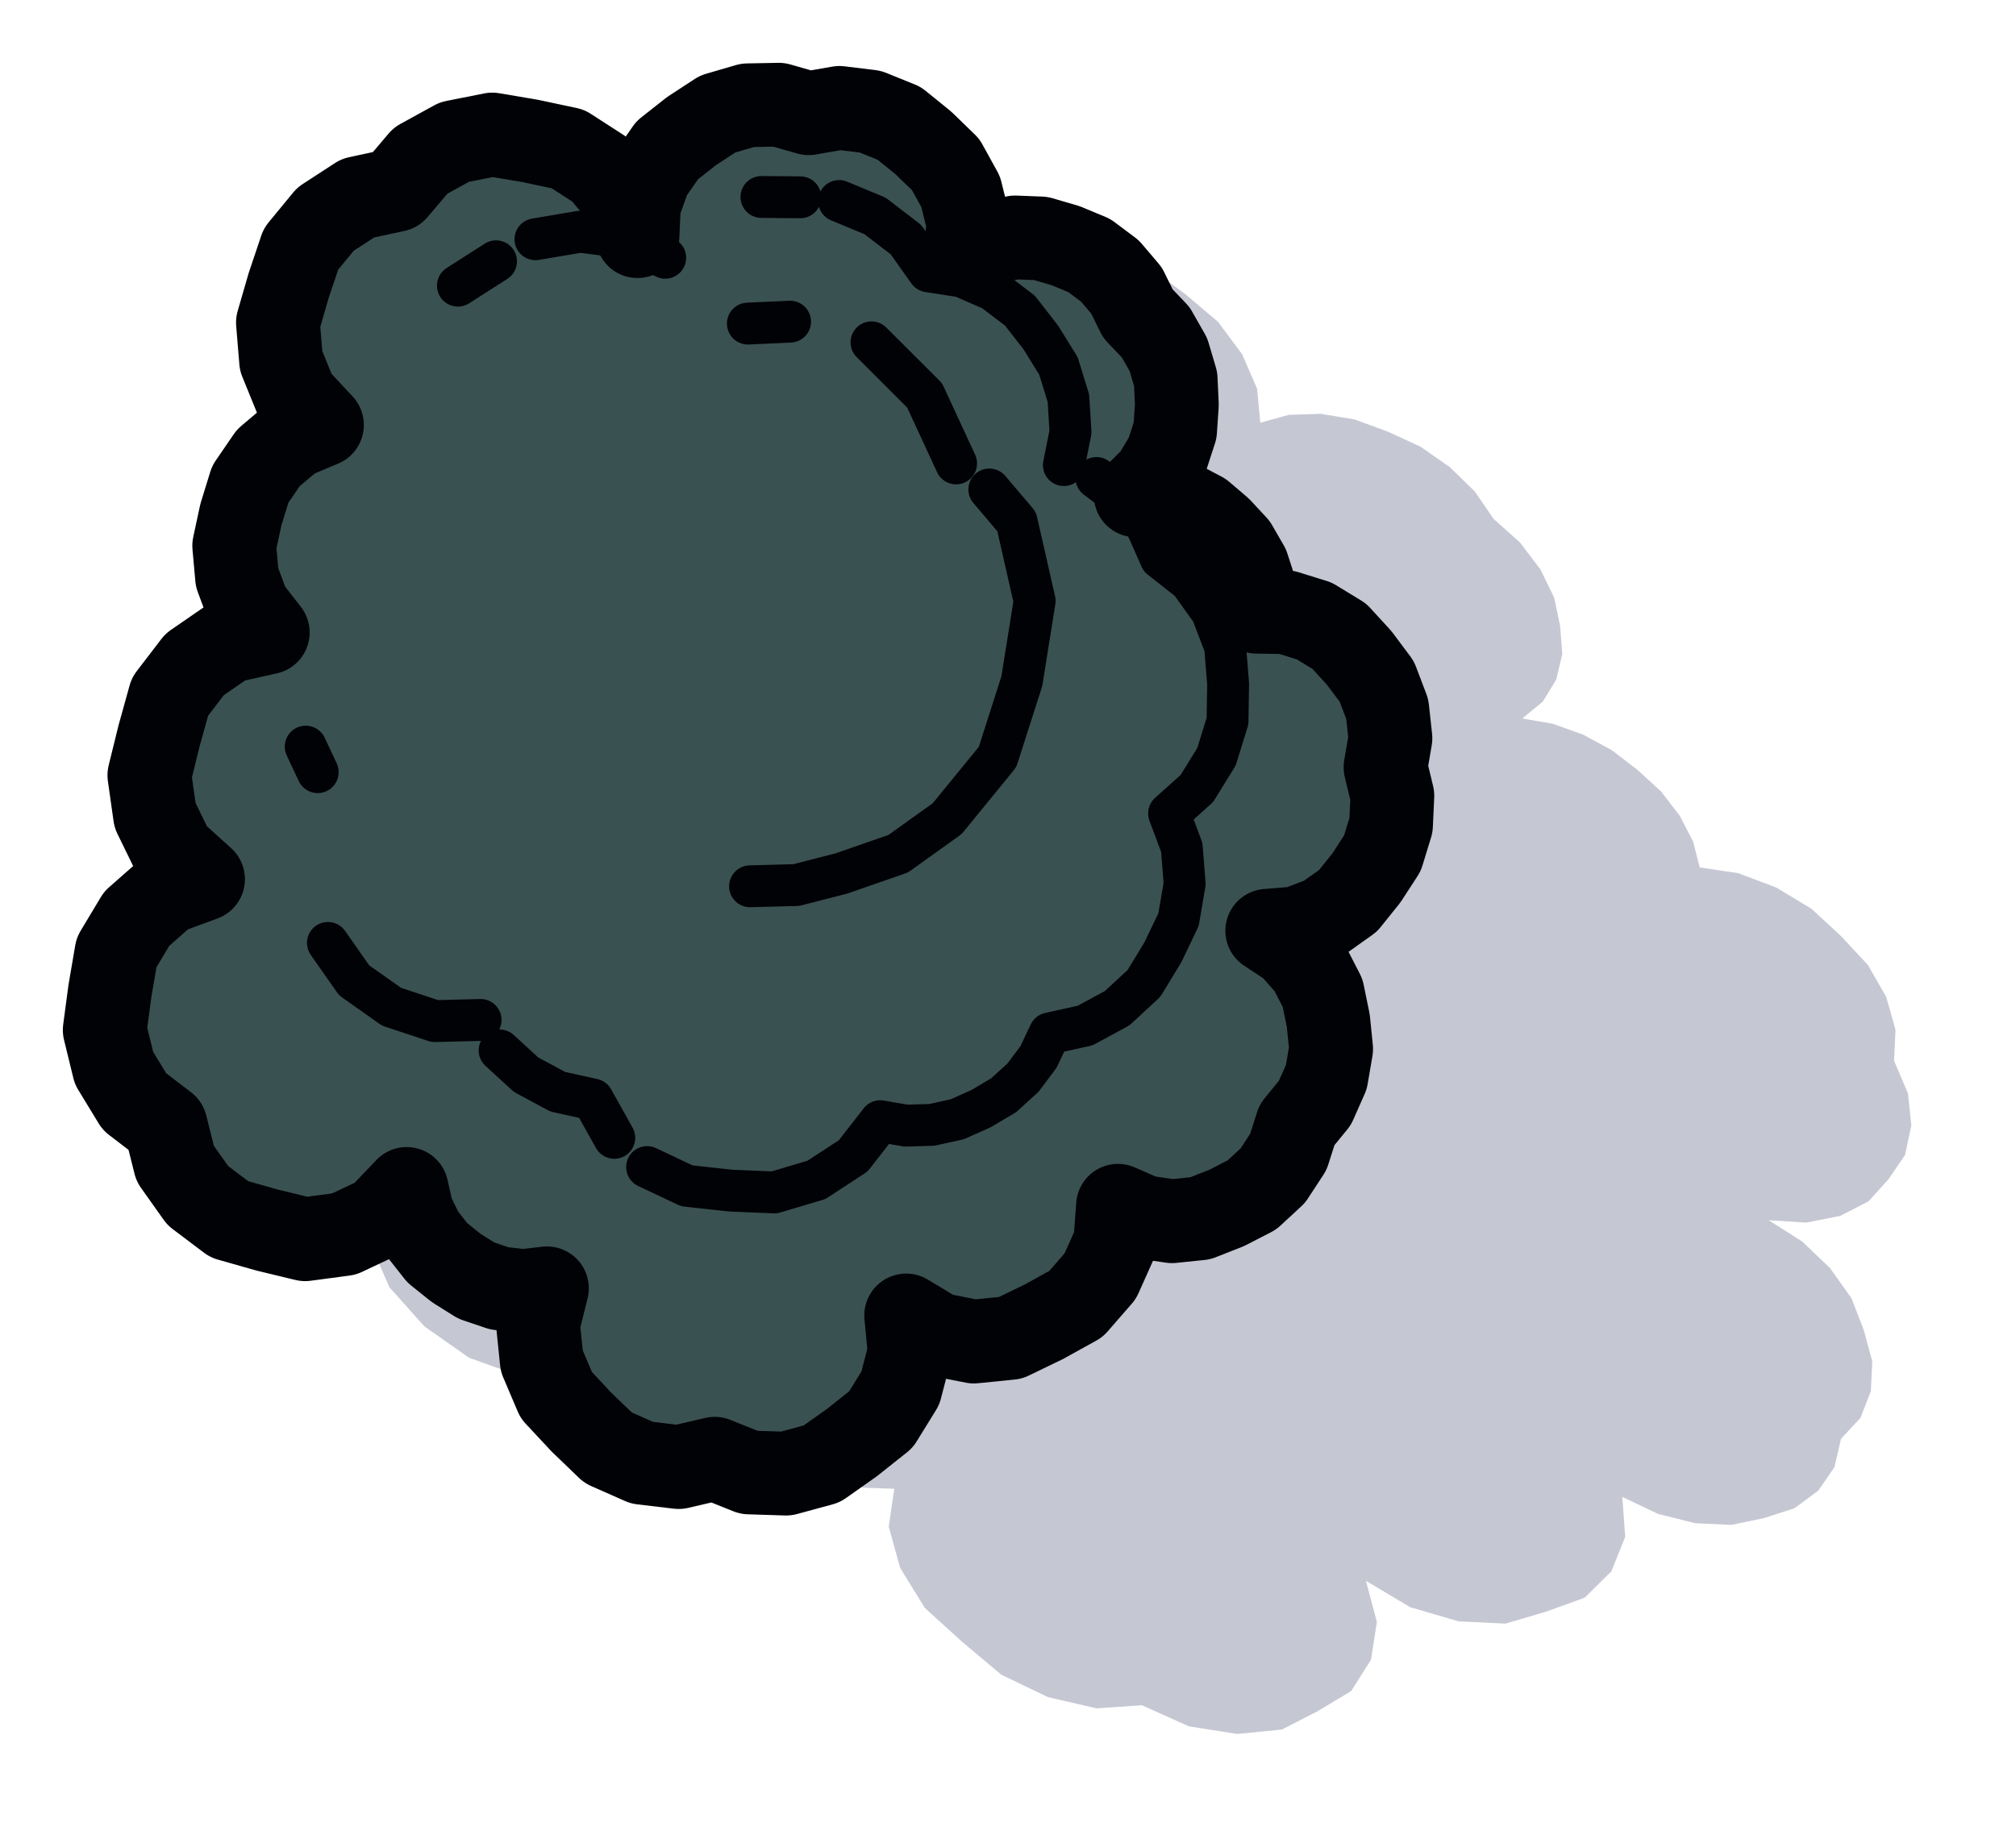
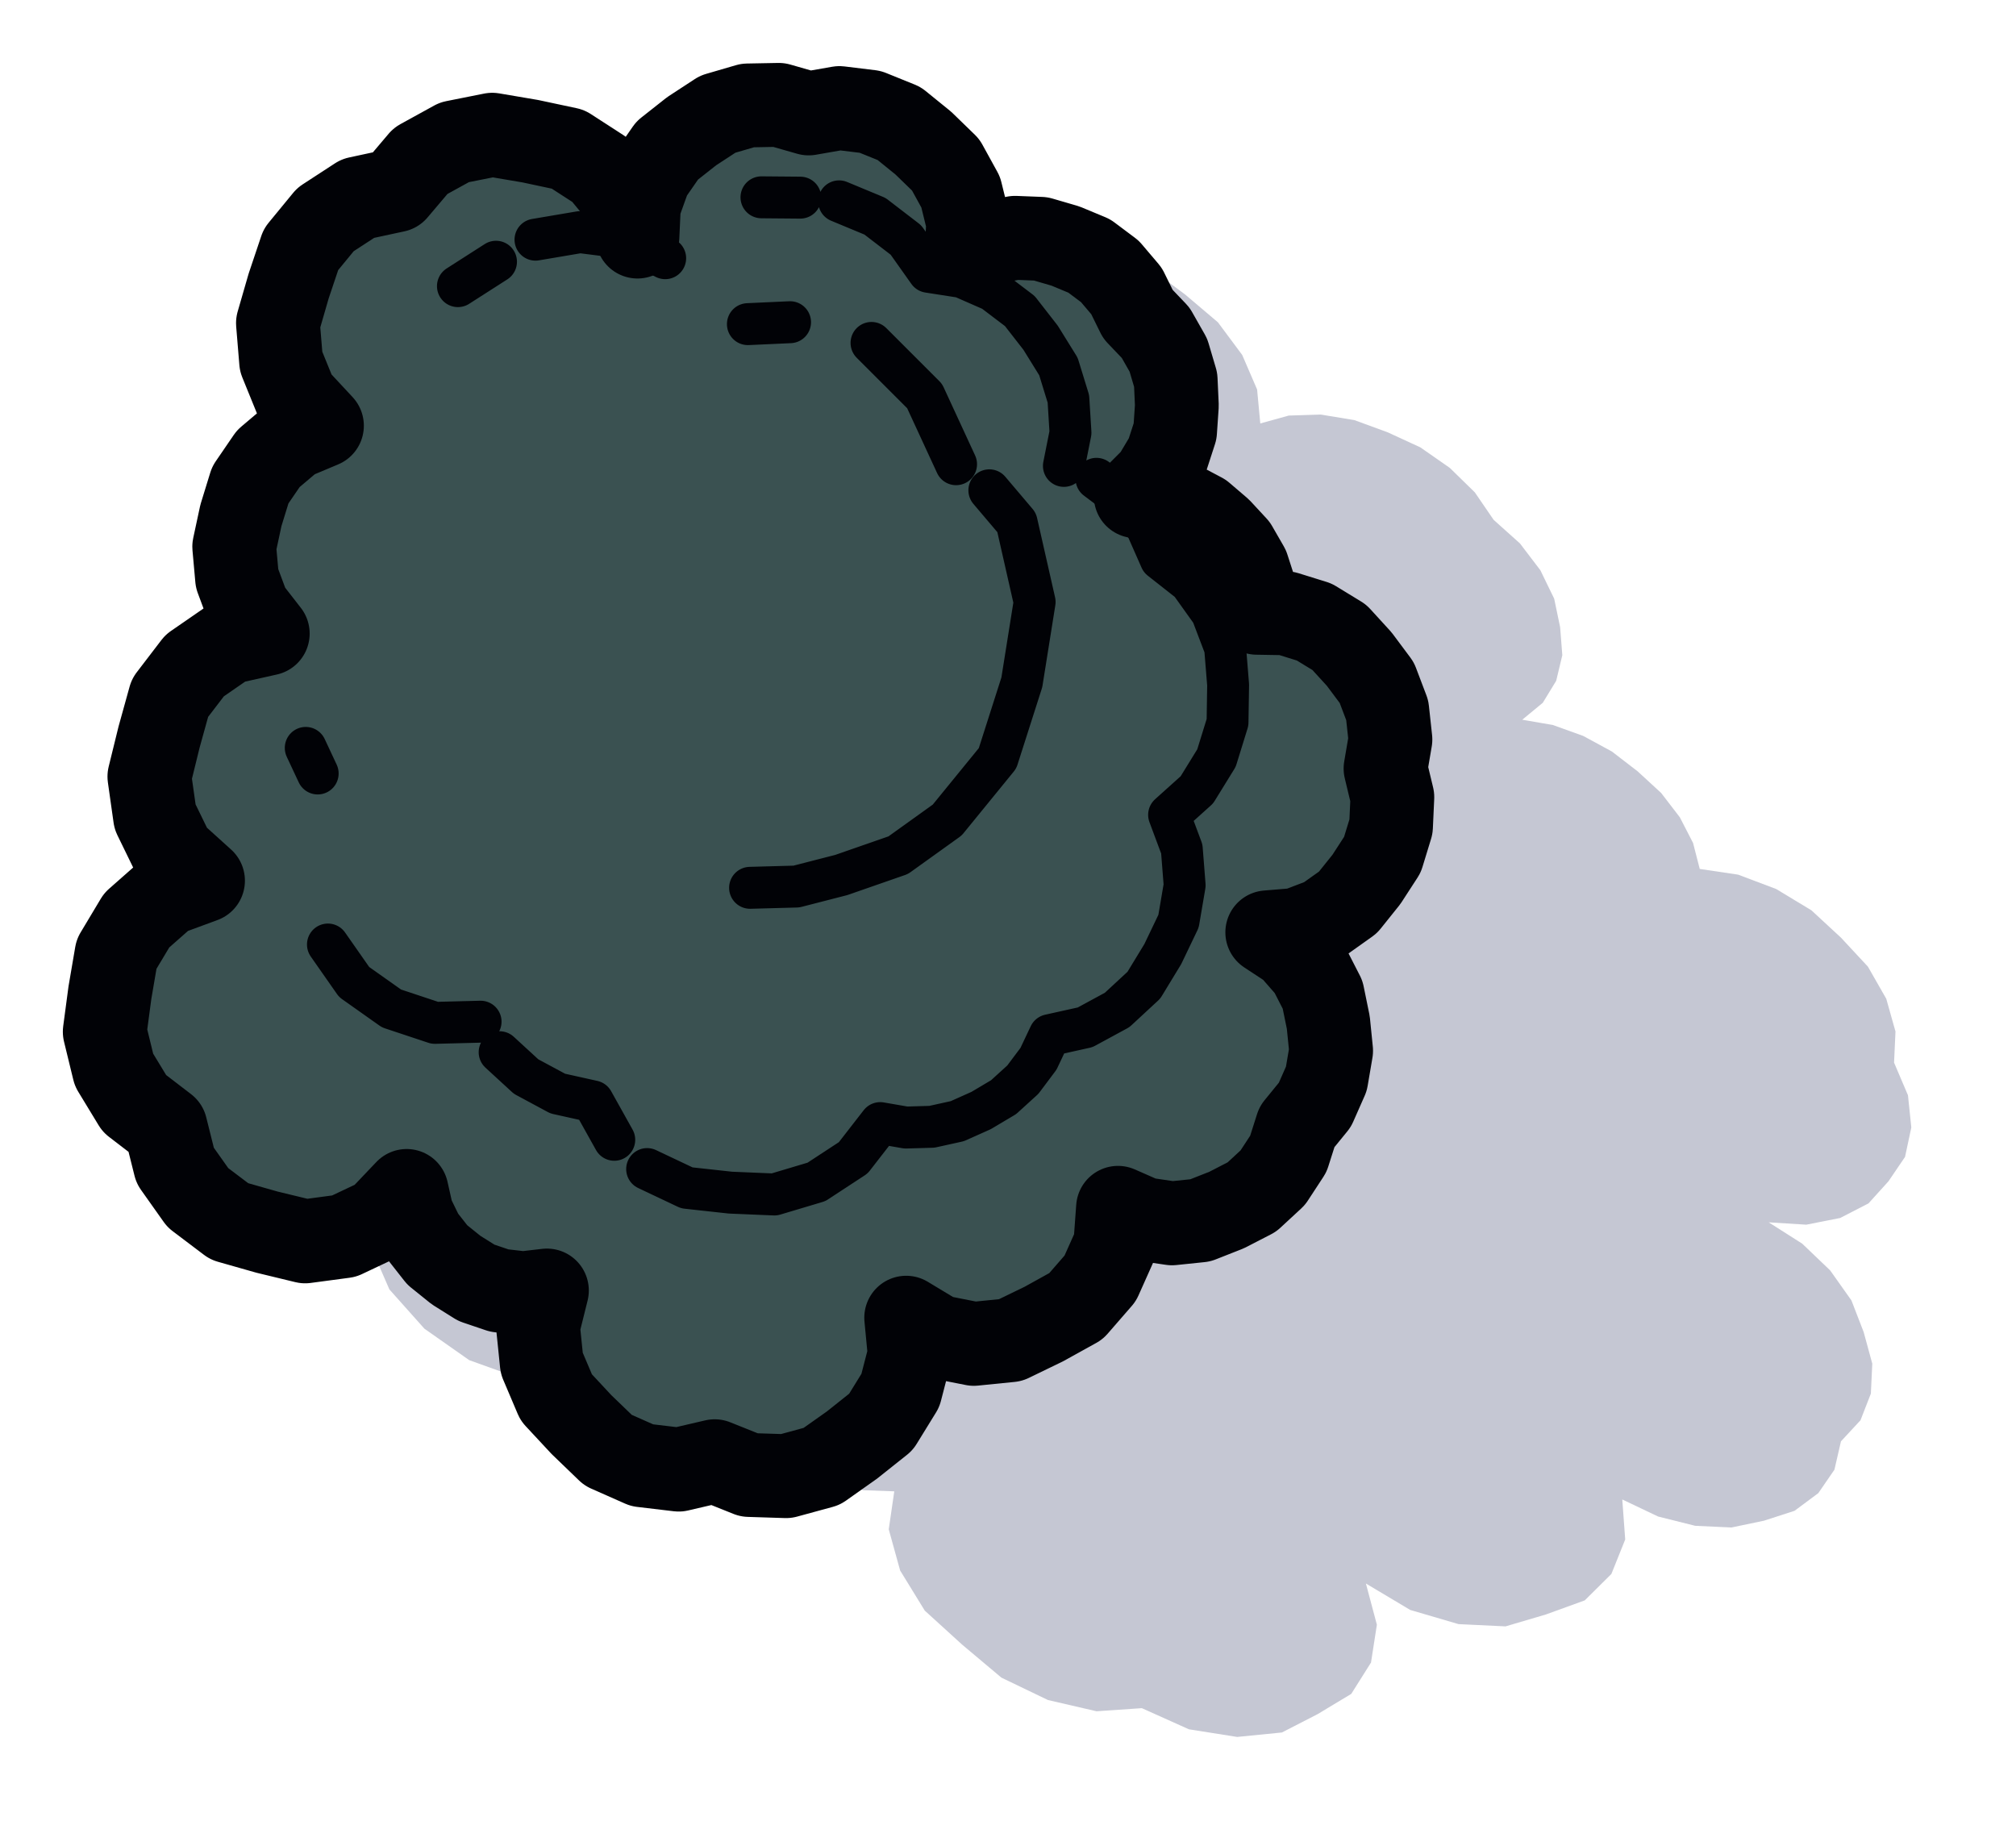
- <svg xmlns="http://www.w3.org/2000/svg" viewBox="400.738 182.918 24.072 21.959" width="24.072" height="21.959" stroke-linejoin="round" stroke-linecap="round" fill-rule="evenodd" fill="none">
+ <svg xmlns="http://www.w3.org/2000/svg" viewBox="400.738 182.918 24.072 21.959" width="578" height="528" stroke-linejoin="round" stroke-linecap="round" fill-rule="evenodd" fill="none" preserveAspectRatio="none">
  <g transform="translate(250.0195 250.0195) scale(1.000078)" opacity="0.55">
    <path d=" M 172.273,-52.496 L 171.824,-52.524 L 172.224,-52.27 L 172.558,-51.951 L 172.812,-51.593 L 172.958,-51.216 L 173.061,-50.839 L 173.044,-50.482 L 172.92,-50.164 L 172.687,-49.913 L 172.609,-49.575 L 172.417,-49.296 L 172.133,-49.085 L 171.768,-48.967 L 171.38,-48.886 L 170.947,-48.906 L 170.503,-49.017 L 170.076,-49.22 L 170.111,-48.743 L 169.946,-48.332 L 169.628,-48.017 L 169.164,-47.849 L 168.682,-47.707 L 168.121,-47.734 L 167.544,-47.903 L 167.015,-48.218 L 167.146,-47.727 L 167.076,-47.276 L 166.84,-46.902 L 166.437,-46.66 L 166.012,-46.442 L 165.478,-46.389 L 164.902,-46.48 L 164.34,-46.732 L 163.799,-46.695 L 163.219,-46.829 L 162.663,-47.096 L 162.196,-47.488 L 161.748,-47.895 L 161.454,-48.373 L 161.318,-48.864 L 161.384,-49.317 L 161.019,-49.33 L 160.643,-49.415 L 160.274,-49.564 L 159.931,-49.774 L 159.608,-50.01 L 159.339,-50.289 L 159.131,-50.594 L 159.001,-50.913 L 158.64,-50.595 L 158.123,-50.449 L 157.53,-50.461 L 156.918,-50.662 L 156.309,-50.881 L 155.774,-51.256 L 155.356,-51.724 L 155.129,-52.244 L 154.595,-52.622 L 154.209,-53.105 L 153.986,-53.625 L 153.985,-54.126 L 154.008,-54.62 L 154.252,-55.021 L 154.655,-55.301 L 155.2,-55.403 L 154.675,-55.823 L 154.322,-56.339 L 154.151,-56.879 L 154.221,-57.377 L 154.309,-57.869 L 154.625,-58.241 L 155.097,-58.475 L 155.694,-58.51 L 155.338,-58.88 L 155.103,-59.295 L 154.993,-59.718 L 155.033,-60.113 L 155.116,-60.494 L 155.341,-60.802 L 155.676,-61.022 L 156.106,-61.124 L 155.639,-61.548 L 155.339,-62.048 L 155.21,-62.559 L 155.3,-63.024 L 155.416,-63.479 L 155.735,-63.819 L 156.194,-64.029 L 156.762,-64.058 L 157.09,-64.392 L 157.576,-64.566 L 158.148,-64.587 L 158.752,-64.424 L 159.354,-64.24 L 159.9,-63.898 L 160.344,-63.457 L 160.612,-62.951 L 160.571,-63.356 L 160.673,-63.72 L 160.896,-64.019 L 161.236,-64.221 L 161.606,-64.391 L 162.052,-64.442 L 162.534,-64.385 L 163.016,-64.211 L 163.481,-64.219 L 163.968,-64.106 L 164.441,-63.893 L 164.857,-63.585 L 165.248,-63.254 L 165.538,-62.865 L 165.716,-62.453 L 165.754,-62.048 L 166.094,-62.142 L 166.476,-62.154 L 166.877,-62.088 L 167.276,-61.942 L 167.665,-61.763 L 168.017,-61.518 L 168.316,-61.226 L 168.54,-60.899 L 168.854,-60.618 L 169.098,-60.298 L 169.263,-59.959 L 169.334,-59.619 L 169.36,-59.285 L 169.287,-58.98 L 169.127,-58.718 L 168.882,-58.516 L 169.247,-58.453 L 169.609,-58.323 L 169.952,-58.137 L 170.259,-57.901 L 170.54,-57.643 L 170.763,-57.353 L 170.921,-57.047 L 171.001,-56.737 L 171.459,-56.669 L 171.913,-56.498 L 172.334,-56.244 L 172.687,-55.918 L 173.009,-55.572 L 173.228,-55.189 L 173.338,-54.799 L 173.321,-54.428 L 173.487,-54.039 L 173.527,-53.655 L 173.452,-53.304 L 173.254,-53.013 L 173.016,-52.75 L 172.678,-52.576 L 172.273,-52.496" fill="#9699AE" />
  </g>
  <g transform="translate(250.0195 250.0195) scale(1.000078)">
    <path d=" M 166.187,-56.01 L 165.837,-55.981 L 166.12,-55.795 L 166.343,-55.54 L 166.498,-55.238 L 166.566,-54.906 L 166.6,-54.569 L 166.543,-54.235 L 166.406,-53.925 L 166.192,-53.663 L 166.089,-53.34 L 165.903,-53.056 L 165.654,-52.826 L 165.353,-52.671 L 165.038,-52.547 L 164.7,-52.512 L 164.365,-52.561 L 164.055,-52.697 L 164.023,-52.258 L 163.843,-51.856 L 163.554,-51.524 L 163.169,-51.311 L 162.772,-51.119 L 162.334,-51.075 L 161.903,-51.16 L 161.526,-51.387 L 161.568,-50.948 L 161.457,-50.52 L 161.225,-50.144 L 160.879,-49.869 L 160.518,-49.614 L 160.092,-49.498 L 159.65,-49.512 L 159.24,-49.676 L 158.81,-49.576 L 158.372,-49.628 L 157.967,-49.807 L 157.649,-50.113 L 157.348,-50.436 L 157.175,-50.843 L 157.13,-51.282 L 157.237,-51.711 L 156.952,-51.678 L 156.667,-51.711 L 156.395,-51.803 L 156.152,-51.955 L 155.928,-52.135 L 155.751,-52.36 L 155.625,-52.618 L 155.562,-52.898 L 155.239,-52.559 L 154.815,-52.359 L 154.35,-52.297 L 153.895,-52.407 L 153.444,-52.535 L 153.069,-52.818 L 152.798,-53.2 L 152.684,-53.655 L 152.312,-53.94 L 152.068,-54.341 L 151.957,-54.796 L 152.019,-55.261 L 152.098,-55.723 L 152.339,-56.125 L 152.691,-56.435 L 153.131,-56.597 L 152.771,-56.922 L 152.558,-57.358 L 152.49,-57.838 L 152.606,-58.309 L 152.736,-58.777 L 153.031,-59.162 L 153.43,-59.437 L 153.904,-59.543 L 153.67,-59.843 L 153.537,-60.2 L 153.503,-60.579 L 153.583,-60.951 L 153.695,-61.314 L 153.91,-61.628 L 154.201,-61.874 L 154.551,-62.021 L 154.237,-62.358 L 154.063,-62.785 L 154.025,-63.244 L 154.153,-63.686 L 154.3,-64.123 L 154.593,-64.479 L 154.979,-64.73 L 155.43,-64.827 L 155.728,-65.178 L 156.132,-65.4 L 156.584,-65.49 L 157.038,-65.413 L 157.489,-65.317 L 157.876,-65.067 L 158.169,-64.712 L 158.318,-64.276 L 158.335,-64.647 L 158.461,-64.997 L 158.673,-65.302 L 158.965,-65.532 L 159.276,-65.735 L 159.633,-65.839 L 160.005,-65.846 L 160.362,-65.744 L 160.729,-65.808 L 161.098,-65.763 L 161.442,-65.624 L 161.731,-65.39 L 161.998,-65.131 L 162.177,-64.806 L 162.266,-64.445 L 162.246,-64.074 L 162.524,-64.203 L 162.826,-64.261 L 163.133,-64.249 L 163.428,-64.163 L 163.712,-64.045 L 163.958,-63.861 L 164.157,-63.627 L 164.293,-63.351 L 164.505,-63.129 L 164.657,-62.862 L 164.744,-62.568 L 164.758,-62.261 L 164.737,-61.954 L 164.642,-61.662 L 164.484,-61.398 L 164.267,-61.181 L 164.545,-61.167 L 164.814,-61.091 L 165.06,-60.961 L 165.272,-60.78 L 165.462,-60.575 L 165.601,-60.334 L 165.687,-60.069 L 165.712,-59.791 L 166.063,-59.785 L 166.398,-59.681 L 166.698,-59.498 L 166.935,-59.239 L 167.145,-58.958 L 167.27,-58.629 L 167.308,-58.28 L 167.249,-57.934 L 167.331,-57.593 L 167.315,-57.242 L 167.212,-56.906 L 167.021,-56.612 L 166.801,-56.338 L 166.515,-56.135 L 166.187,-56.01" fill="#3A5151" stroke="#010206" stroke-width="1" />
    <path d=" M 164.997,-57.68 L 164.665,-57.382 M 164.665,-57.382 L 164.817,-56.975 M 164.817,-56.975 L 164.851,-56.542 M 164.851,-56.542 L 164.778,-56.114 M 164.778,-56.114 L 164.59,-55.722 M 164.59,-55.722 L 164.364,-55.351 M 164.364,-55.351 L 164.045,-55.056 M 164.045,-55.056 L 163.663,-54.849 M 163.663,-54.849 L 163.239,-54.755 M 163.239,-54.755 L 163.106,-54.474 M 163.106,-54.474 L 162.919,-54.225 M 162.919,-54.225 L 162.689,-54.016 M 162.689,-54.016 L 162.421,-53.857 M 162.421,-53.857 L 162.137,-53.73 M 162.137,-53.73 L 161.833,-53.663 M 161.833,-53.663 L 161.523,-53.654 M 161.523,-53.654 L 161.216,-53.707 M 161.216,-53.707 L 160.894,-53.293 M 160.894,-53.293 L 160.455,-53.006 M 160.455,-53.006 L 159.952,-52.856 M 159.952,-52.856 L 159.428,-52.878 M 159.428,-52.878 L 158.907,-52.935 M 158.907,-52.935 L 158.433,-53.159 M 158.041,-53.508 L 157.785,-53.966 M 157.785,-53.966 L 157.366,-54.059 M 157.366,-54.059 L 156.988,-54.262 M 156.988,-54.262 L 156.672,-54.552 M 156.445,-54.916 L 155.899,-54.902 M 155.899,-54.902 L 155.381,-55.074 M 155.381,-55.074 L 154.935,-55.389 M 154.935,-55.389 L 154.622,-55.836 M 154.5,-57.875 L 154.357,-58.18 M 156.174,-63.685 L 156.629,-63.976 M 157.1,-64.239 L 157.632,-64.329 M 157.632,-64.329 L 158.168,-64.261 M 158.168,-64.261 L 158.649,-64.018 M 159.798,-64.744 L 160.262,-64.74 M 160.725,-64.696 L 161.154,-64.518 M 161.154,-64.518 L 161.523,-64.235 M 161.523,-64.235 L 161.792,-63.856 M 161.792,-63.856 L 162.191,-63.794 M 162.191,-63.794 L 162.561,-63.632 M 162.561,-63.632 L 162.883,-63.388 M 162.883,-63.388 L 163.131,-63.07 M 163.131,-63.07 L 163.344,-62.727 M 163.344,-62.727 L 163.463,-62.341 M 163.463,-62.341 L 163.488,-61.938 M 163.488,-61.938 L 163.409,-61.542 M 163.798,-61.388 L 164.132,-61.137 M 164.132,-61.137 L 164.396,-60.813 M 164.396,-60.813 L 164.565,-60.43 M 164.565,-60.43 L 164.915,-60.155 M 164.915,-60.155 L 165.175,-59.792 M 165.175,-59.792 L 165.334,-59.375 M 165.334,-59.375 L 165.37,-58.931 M 165.37,-58.931 L 165.363,-58.485 M 165.363,-58.485 L 165.231,-58.059 M 165.231,-58.059 L 164.997,-57.68 M 163.06,-59.92 L 162.907,-58.962 M 162.907,-58.962 L 162.617,-58.056 M 162.617,-58.056 L 162.016,-57.32 M 162.016,-57.32 L 161.431,-56.901 M 161.431,-56.901 L 160.752,-56.665 M 160.752,-56.665 L 160.215,-56.527 M 160.215,-56.527 L 159.662,-56.512 M 159.636,-63.232 L 160.14,-63.255 M 161.112,-63.008 L 161.746,-62.375 M 161.746,-62.375 L 162.122,-61.562 M 162.519,-61.251 L 162.845,-60.867 M 162.845,-60.867 L 163.06,-59.92" stroke="#010206" stroke-width="0.5" />
  </g>
</svg>
